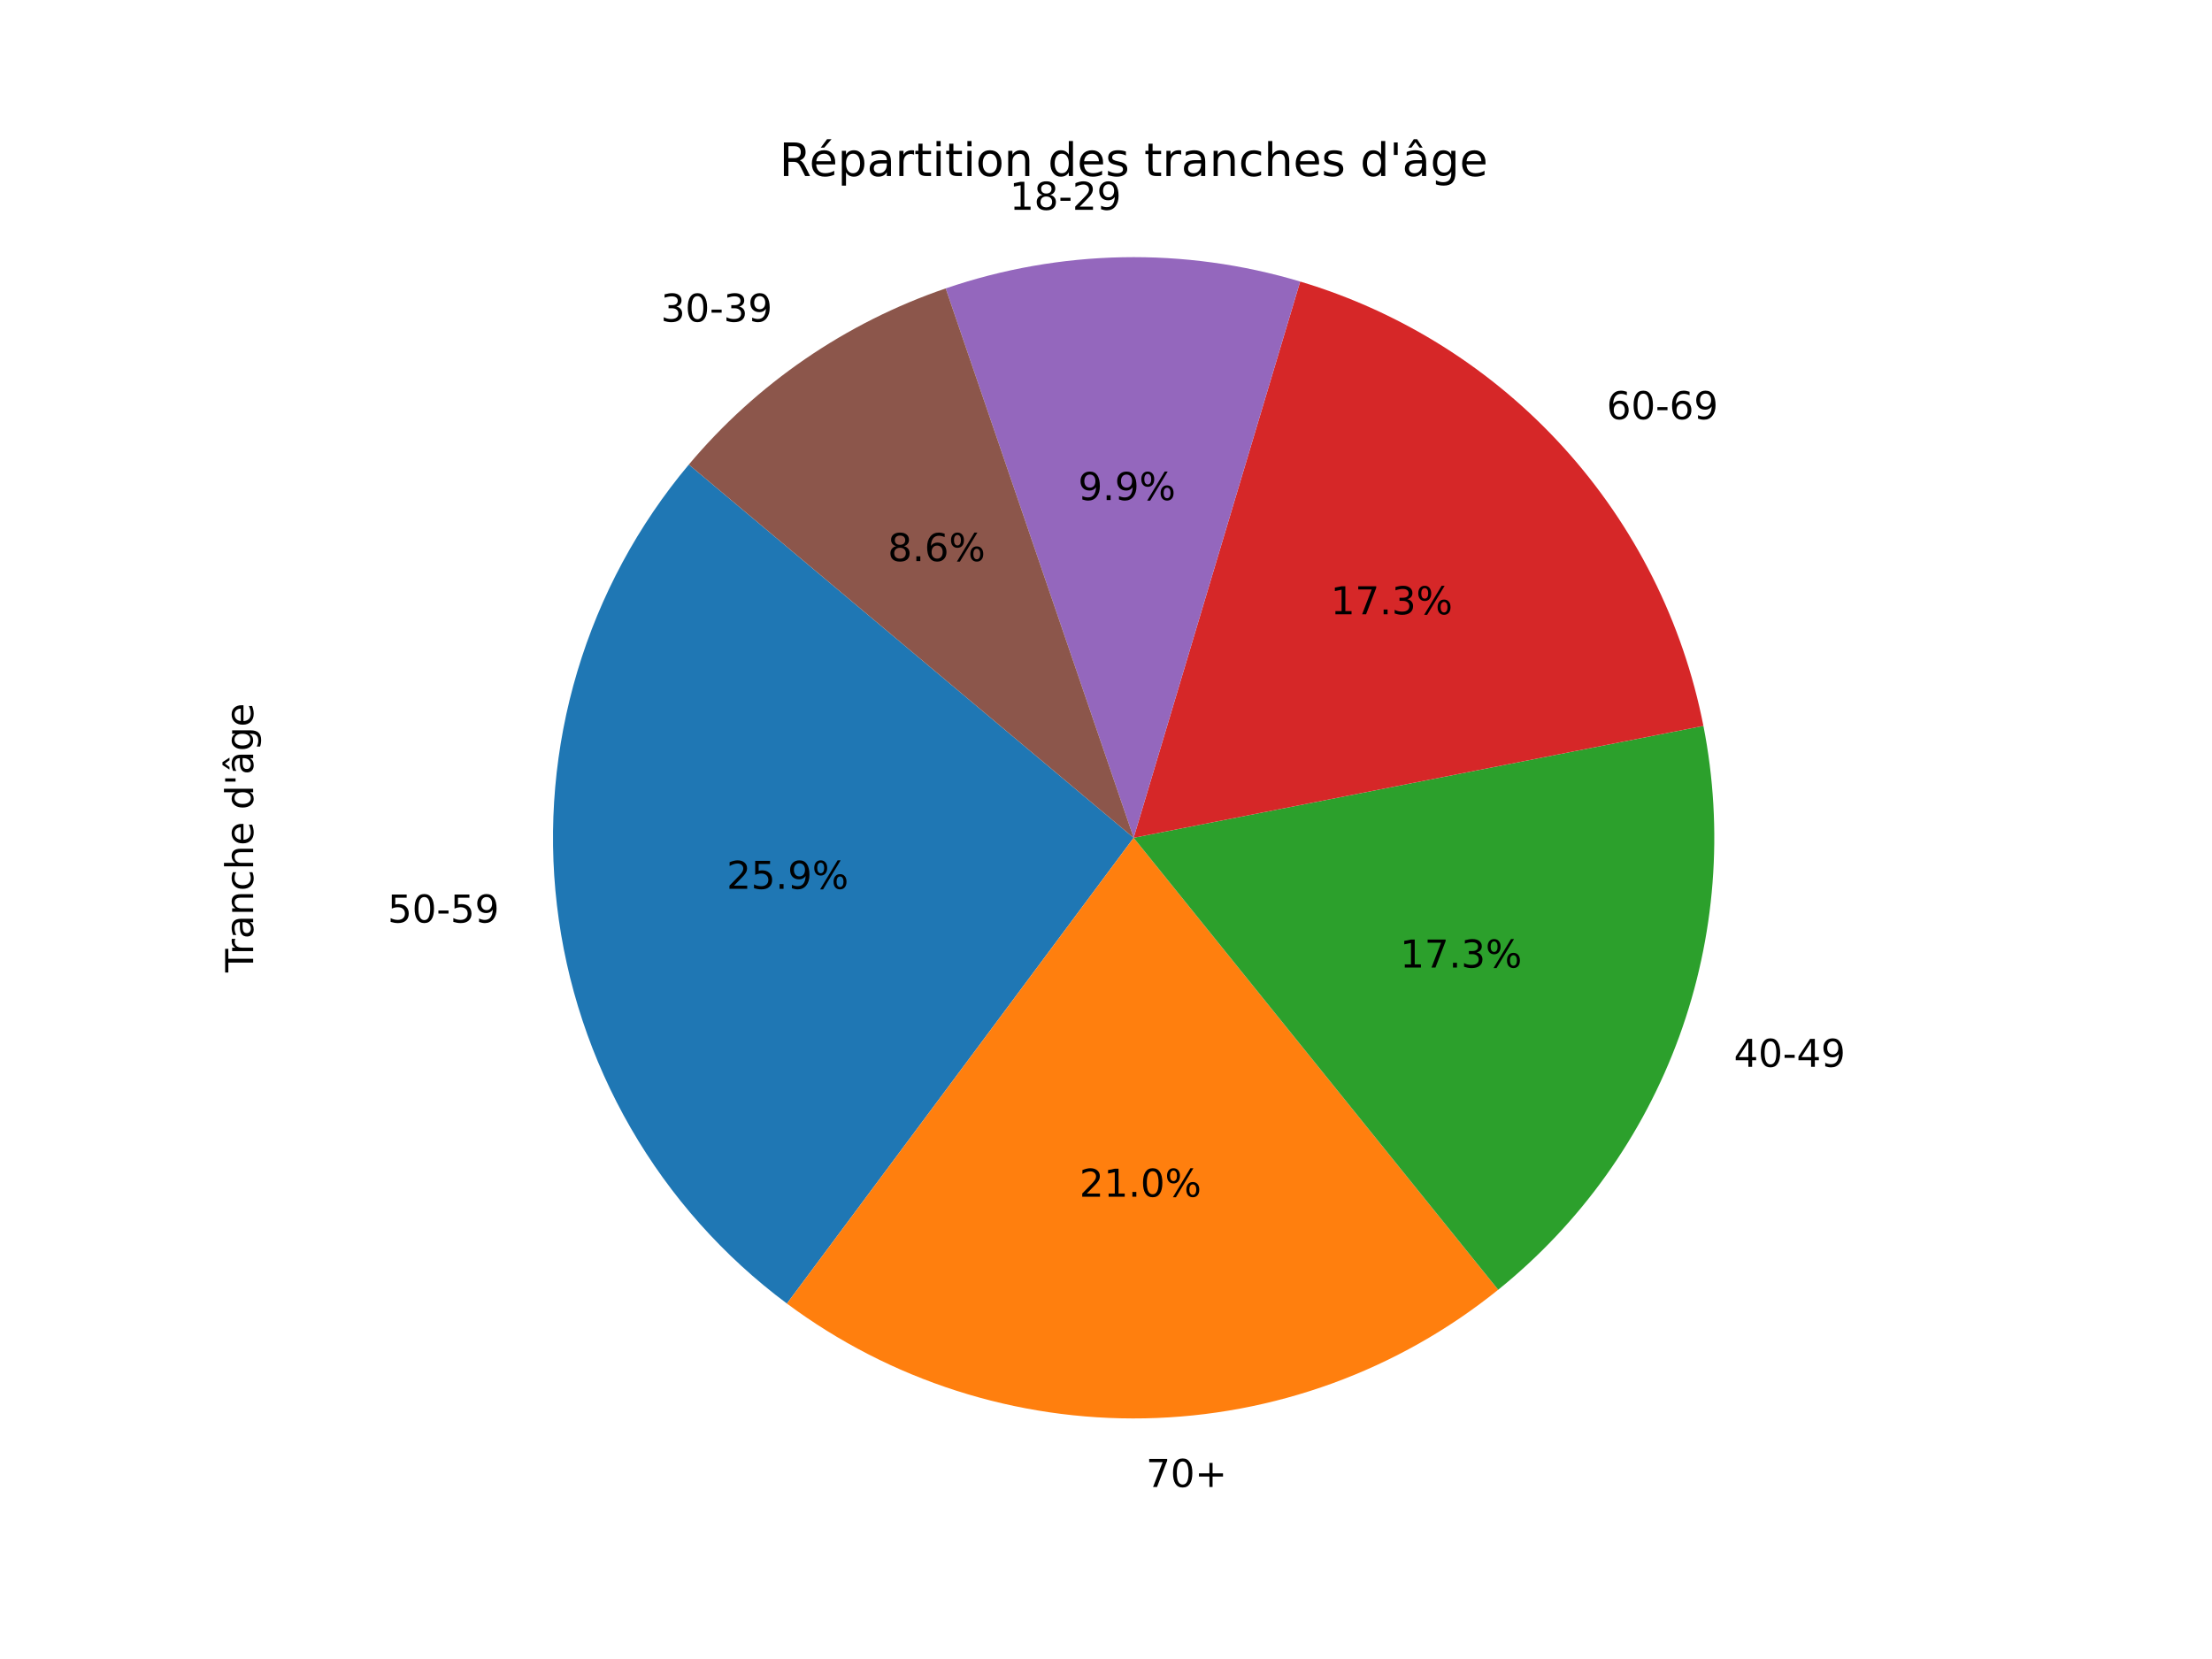
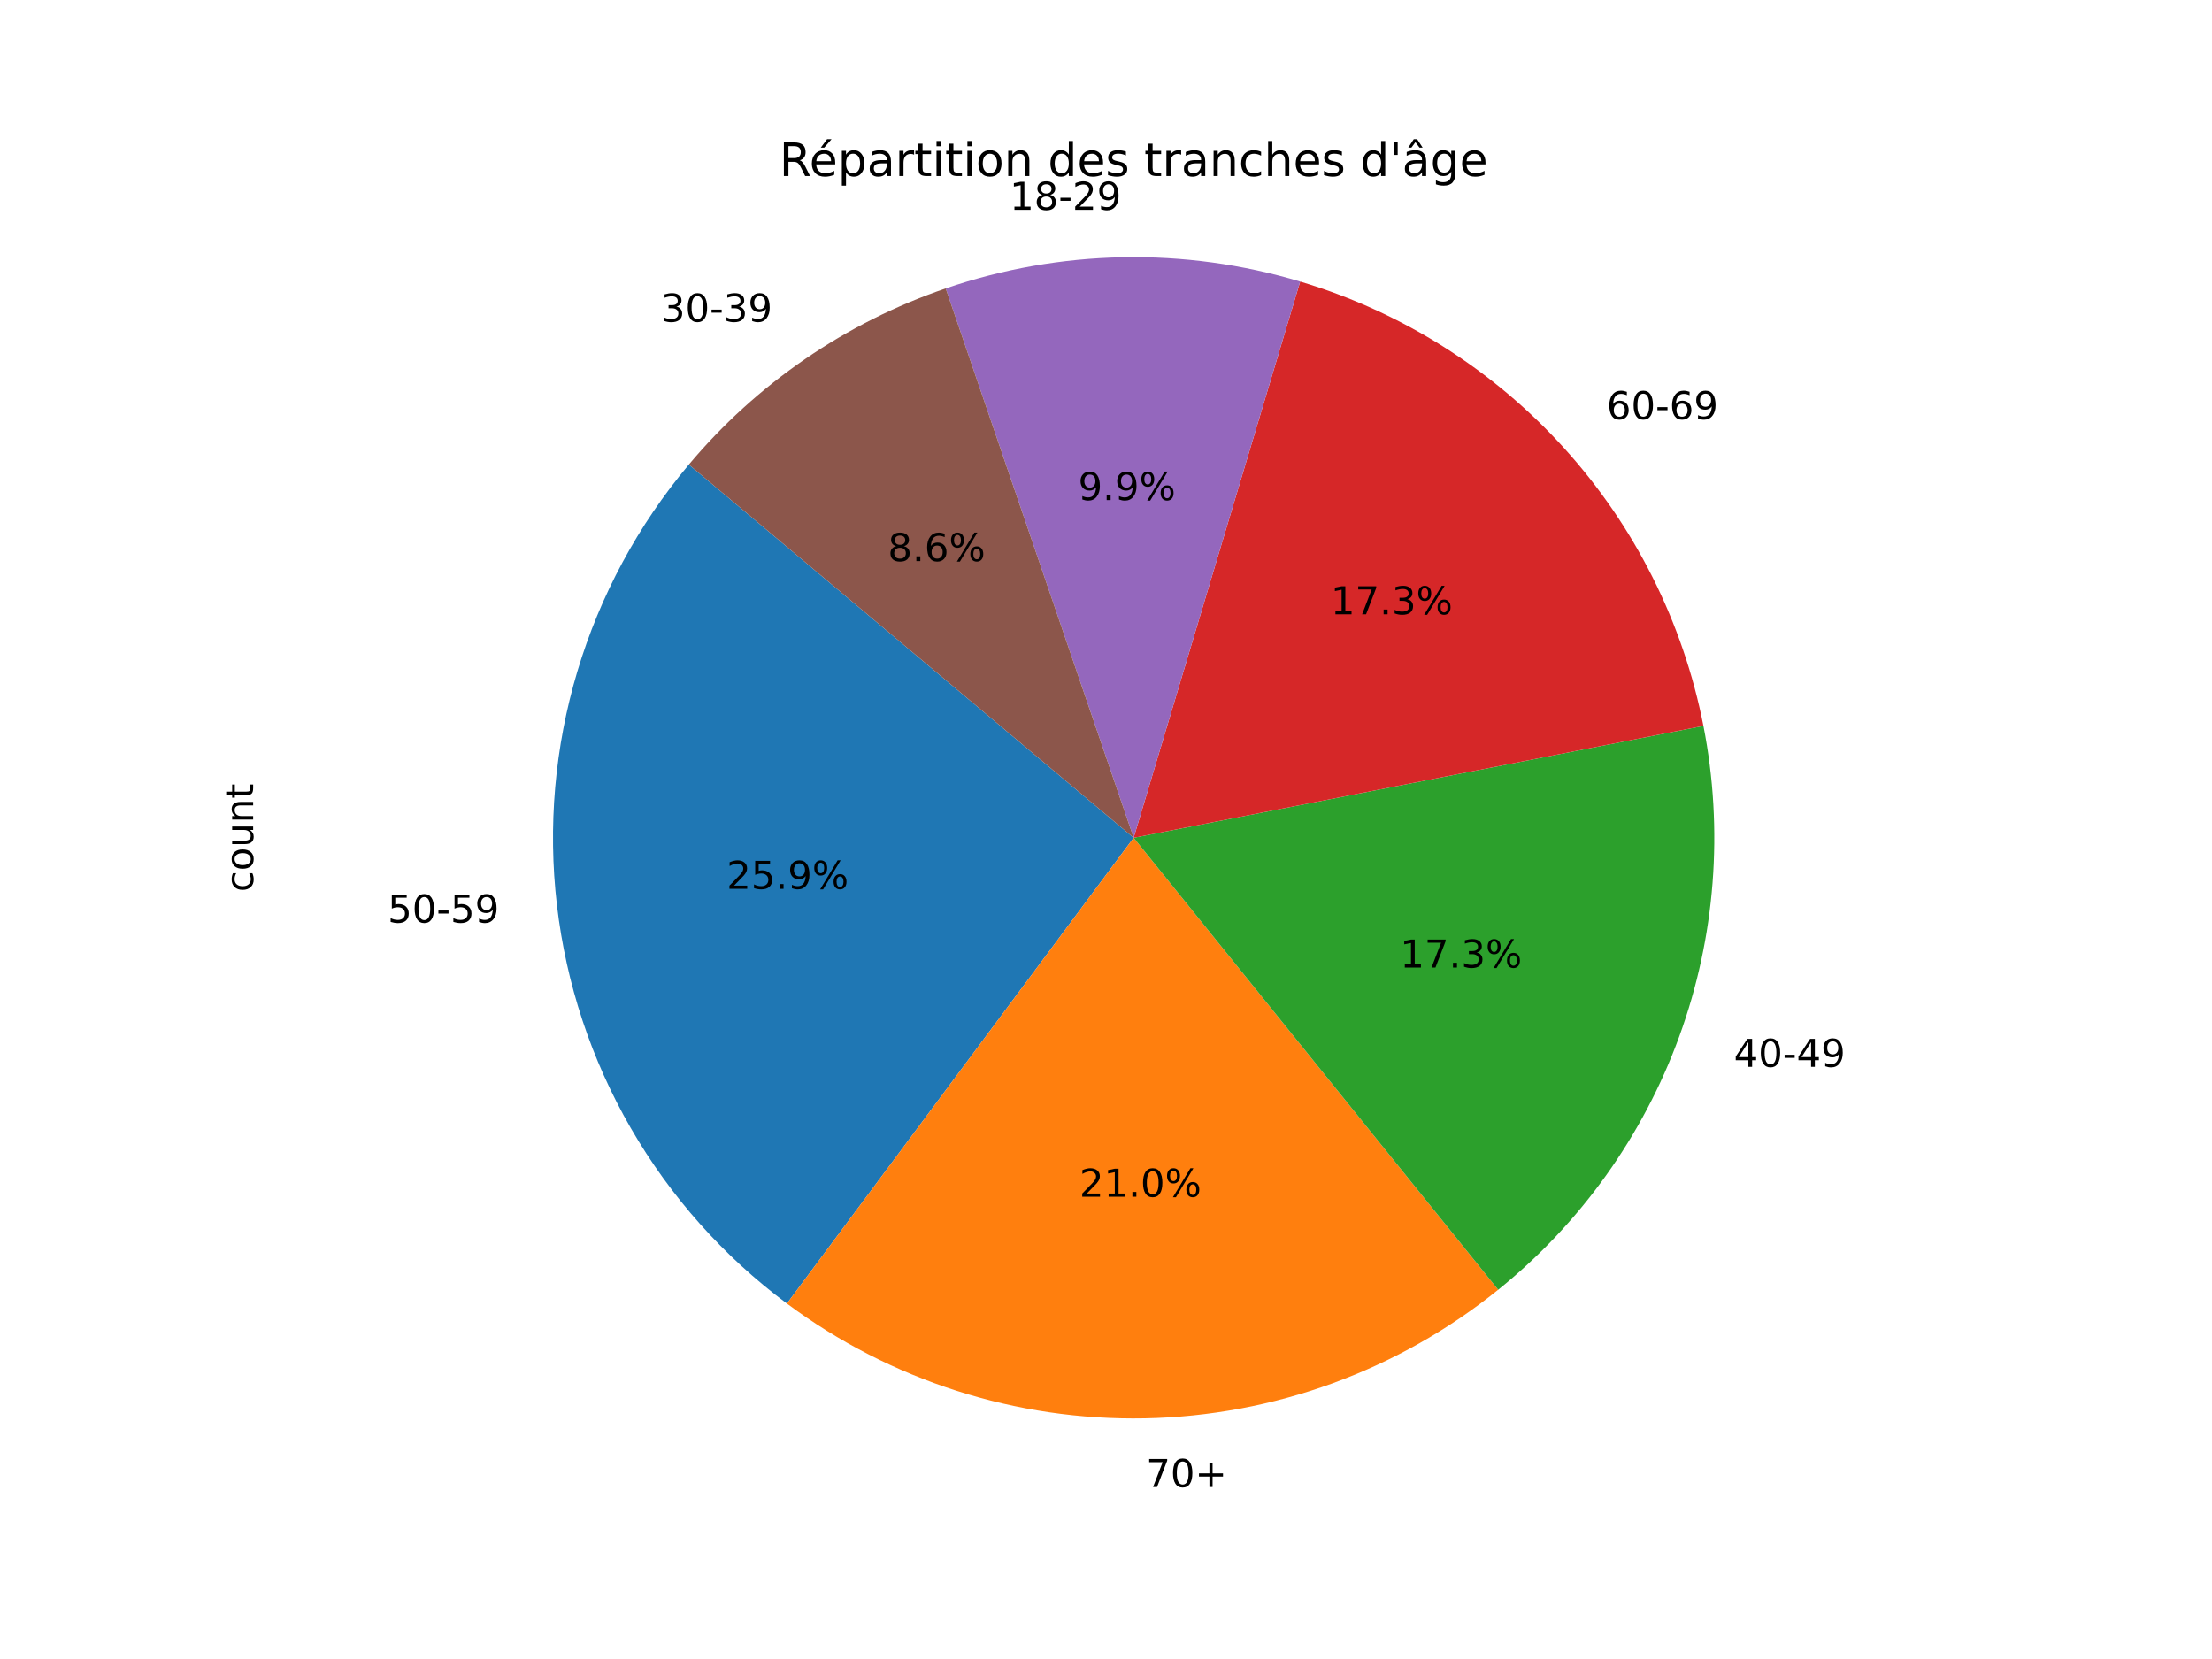
<svg xmlns="http://www.w3.org/2000/svg" xmlns:xlink="http://www.w3.org/1999/xlink" width="576pt" height="432pt" viewBox="0 0 576 432" version="1.1">
  <defs>
    <style type="text/css">*{stroke-linejoin: round; stroke-linecap: butt}</style>
  </defs>
  <g id="figure_1">
    <g id="patch_1">
      <path d="M 0 432  L 576 432  L 576 0  L 0 0  z " style="fill: #ffffff" />
    </g>
    <g id="axes_1">
      <g id="patch_2">
        <path d="M 179.374 120.971  C 166.136 136.748 156.259 155.065 150.352 174.795  C 144.445 194.526 142.632 215.257 145.023 235.713  C 147.414 256.17 153.959 275.924 164.257 293.76  C 174.555 311.596 188.389 327.142 204.91 339.441  L 295.2 218.16  z " style="fill: #1f77b4" />
      </g>
      <g id="patch_3">
        <path d="M 204.91 339.441  C 231.804 359.463 264.609 369.982 298.132 369.332  C 331.655 368.681 364.028 356.899 390.125 335.849  L 295.2 218.16  z " style="fill: #ff7f0e" />
      </g>
      <g id="patch_4">
        <path d="M 390.125 335.849  C 411.557 318.563 427.865 295.747 437.282 269.873  C 446.699 244 448.872 216.04 443.566 189.022  L 295.2 218.16  z " style="fill: #2ca02c" />
      </g>
      <g id="patch_5">
        <path d="M 443.566 189.022  C 438.26 162.004 425.673 136.942 407.17 116.552  C 388.668 96.162 364.942 81.209 338.565 73.312  L 295.2 218.16  z " style="fill: #d62728" />
      </g>
      <g id="patch_6">
        <path d="M 338.565 73.312  C 323.554 68.818 307.935 66.685 292.268 66.988  C 276.602 67.292 261.077 70.03 246.252 75.102  L 295.2 218.16  z " style="fill: #9467bd" />
      </g>
      <g id="patch_7">
        <path d="M 246.252 75.102  C 233.285 79.539 220.982 85.718 209.68 93.469  C 198.379 101.22 188.183 110.472 179.374 120.971  L 295.2 218.16  z " style="fill: #8c564b" />
      </g>
      <g id="matplotlib.axis_1" />
      <g id="matplotlib.axis_2">
        <g id="text_1">
-           <g transform="translate(65.92031 253.2116) rotate(-90) scale(0.1 -0.1)">
+           <g transform="translate(65.92031 232.2663) rotate(-90) scale(0.1 -0.1)">
            <defs>
-               <path id="DejaVuSans-54" d="M -19 4666  L 3928 4666  L 3928 4134  L 2272 4134  L 2272 0  L 1638 0  L 1638 4134  L -19 4134  L -19 4666  z " transform="scale(0.015625)" />
-               <path id="DejaVuSans-72" d="M 2631 2963  Q 2534 3019 2420 3045  Q 2306 3072 2169 3072  Q 1681 3072 1420 2755  Q 1159 2438 1159 1844  L 1159 0  L 581 0  L 581 3500  L 1159 3500  L 1159 2956  Q 1341 3275 1631 3429  Q 1922 3584 2338 3584  Q 2397 3584 2469 3576  Q 2541 3569 2628 3553  L 2631 2963  z " transform="scale(0.015625)" />
-               <path id="DejaVuSans-61" d="M 2194 1759  Q 1497 1759 1228 1600  Q 959 1441 959 1056  Q 959 750 1161 570  Q 1363 391 1709 391  Q 2188 391 2477 730  Q 2766 1069 2766 1631  L 2766 1759  L 2194 1759  z M 3341 1997  L 3341 0  L 2766 0  L 2766 531  Q 2569 213 2275 61  Q 1981 -91 1556 -91  Q 1019 -91 701 211  Q 384 513 384 1019  Q 384 1609 779 1909  Q 1175 2209 1959 2209  L 2766 2209  L 2766 2266  Q 2766 2663 2505 2880  Q 2244 3097 1772 3097  Q 1472 3097 1187 3025  Q 903 2953 641 2809  L 641 3341  Q 956 3463 1253 3523  Q 1550 3584 1831 3584  Q 2591 3584 2966 3190  Q 3341 2797 3341 1997  z " transform="scale(0.015625)" />
+               <path id="DejaVuSans-63" d="M 3122 3366  L 3122 2828  Q 2878 2963 2633 3030  Q 2388 3097 2138 3097  Q 1578 3097 1268 2742  Q 959 2388 959 1747  Q 959 1106 1268 751  Q 1578 397 2138 397  Q 2388 397 2633 464  Q 2878 531 3122 666  L 3122 134  Q 2881 22 2623 -34  Q 2366 -91 2075 -91  Q 1284 -91 818 406  Q 353 903 353 1747  Q 353 2603 823 3093  Q 1294 3584 2113 3584  Q 2378 3584 2631 3529  Q 2884 3475 3122 3366  z " transform="scale(0.015625)" />
+               <path id="DejaVuSans-6f" d="M 1959 3097  Q 1497 3097 1228 2736  Q 959 2375 959 1747  Q 959 1119 1226 758  Q 1494 397 1959 397  Q 2419 397 2687 759  Q 2956 1122 2956 1747  Q 2956 2369 2687 2733  Q 2419 3097 1959 3097  z M 1959 3584  Q 2709 3584 3137 3096  Q 3566 2609 3566 1747  Q 3566 888 3137 398  Q 2709 -91 1959 -91  Q 1206 -91 779 398  Q 353 888 353 1747  Q 353 2609 779 3096  Q 1206 3584 1959 3584  z " transform="scale(0.015625)" />
+               <path id="DejaVuSans-75" d="M 544 1381  L 544 3500  L 1119 3500  L 1119 1403  Q 1119 906 1312 657  Q 1506 409 1894 409  Q 2359 409 2629 706  Q 2900 1003 2900 1516  L 2900 3500  L 3475 3500  L 3475 0  L 2900 0  L 2900 538  Q 2691 219 2414 64  Q 2138 -91 1772 -91  Q 1169 -91 856 284  Q 544 659 544 1381  z M 1991 3584  L 1991 3584  z " transform="scale(0.015625)" />
              <path id="DejaVuSans-6e" d="M 3513 2113  L 3513 0  L 2938 0  L 2938 2094  Q 2938 2591 2744 2837  Q 2550 3084 2163 3084  Q 1697 3084 1428 2787  Q 1159 2491 1159 1978  L 1159 0  L 581 0  L 581 3500  L 1159 3500  L 1159 2956  Q 1366 3272 1645 3428  Q 1925 3584 2291 3584  Q 2894 3584 3203 3211  Q 3513 2838 3513 2113  z " transform="scale(0.015625)" />
-               <path id="DejaVuSans-63" d="M 3122 3366  L 3122 2828  Q 2878 2963 2633 3030  Q 2388 3097 2138 3097  Q 1578 3097 1268 2742  Q 959 2388 959 1747  Q 959 1106 1268 751  Q 1578 397 2138 397  Q 2388 397 2633 464  Q 2878 531 3122 666  L 3122 134  Q 2881 22 2623 -34  Q 2366 -91 2075 -91  Q 1284 -91 818 406  Q 353 903 353 1747  Q 353 2603 823 3093  Q 1294 3584 2113 3584  Q 2378 3584 2631 3529  Q 2884 3475 3122 3366  z " transform="scale(0.015625)" />
-               <path id="DejaVuSans-68" d="M 3513 2113  L 3513 0  L 2938 0  L 2938 2094  Q 2938 2591 2744 2837  Q 2550 3084 2163 3084  Q 1697 3084 1428 2787  Q 1159 2491 1159 1978  L 1159 0  L 581 0  L 581 4863  L 1159 4863  L 1159 2956  Q 1366 3272 1645 3428  Q 1925 3584 2291 3584  Q 2894 3584 3203 3211  Q 3513 2838 3513 2113  z " transform="scale(0.015625)" />
-               <path id="DejaVuSans-65" d="M 3597 1894  L 3597 1613  L 953 1613  Q 991 1019 1311 708  Q 1631 397 2203 397  Q 2534 397 2845 478  Q 3156 559 3463 722  L 3463 178  Q 3153 47 2828 -22  Q 2503 -91 2169 -91  Q 1331 -91 842 396  Q 353 884 353 1716  Q 353 2575 817 3079  Q 1281 3584 2069 3584  Q 2775 3584 3186 3129  Q 3597 2675 3597 1894  z M 3022 2063  Q 3016 2534 2758 2815  Q 2500 3097 2075 3097  Q 1594 3097 1305 2825  Q 1016 2553 972 2059  L 3022 2063  z " transform="scale(0.015625)" />
-               <path id="DejaVuSans-20" transform="scale(0.015625)" />
-               <path id="DejaVuSans-64" d="M 2906 2969  L 2906 4863  L 3481 4863  L 3481 0  L 2906 0  L 2906 525  Q 2725 213 2448 61  Q 2172 -91 1784 -91  Q 1150 -91 751 415  Q 353 922 353 1747  Q 353 2572 751 3078  Q 1150 3584 1784 3584  Q 2172 3584 2448 3432  Q 2725 3281 2906 2969  z M 947 1747  Q 947 1113 1208 752  Q 1469 391 1925 391  Q 2381 391 2643 752  Q 2906 1113 2906 1747  Q 2906 2381 2643 2742  Q 2381 3103 1925 3103  Q 1469 3103 1208 2742  Q 947 2381 947 1747  z " transform="scale(0.015625)" />
-               <path id="DejaVuSans-27" d="M 1147 4666  L 1147 2931  L 616 2931  L 616 4666  L 1147 4666  z " transform="scale(0.015625)" />
-               <path id="DejaVuSans-e2" d="M 2194 1759  Q 1497 1759 1228 1600  Q 959 1441 959 1056  Q 959 750 1161 570  Q 1363 391 1709 391  Q 2188 391 2477 730  Q 2766 1069 2766 1631  L 2766 1759  L 2194 1759  z M 3341 1997  L 3341 0  L 2766 0  L 2766 531  Q 2569 213 2275 61  Q 1981 -91 1556 -91  Q 1019 -91 701 211  Q 384 513 384 1019  Q 384 1609 779 1909  Q 1175 2209 1959 2209  L 2766 2209  L 2766 2266  Q 2766 2663 2505 2880  Q 2244 3097 1772 3097  Q 1472 3097 1187 3025  Q 903 2953 641 2809  L 641 3341  Q 956 3463 1253 3523  Q 1550 3584 1831 3584  Q 2591 3584 2966 3190  Q 3341 2797 3341 1997  z M 1625 5119  L 2087 5119  L 2853 3944  L 2419 3944  L 1856 4709  L 1294 3944  L 859 3944  L 1625 5119  z " transform="scale(0.015625)" />
-               <path id="DejaVuSans-67" d="M 2906 1791  Q 2906 2416 2648 2759  Q 2391 3103 1925 3103  Q 1463 3103 1205 2759  Q 947 2416 947 1791  Q 947 1169 1205 825  Q 1463 481 1925 481  Q 2391 481 2648 825  Q 2906 1169 2906 1791  z M 3481 434  Q 3481 -459 3084 -895  Q 2688 -1331 1869 -1331  Q 1566 -1331 1297 -1286  Q 1028 -1241 775 -1147  L 775 -588  Q 1028 -725 1275 -790  Q 1522 -856 1778 -856  Q 2344 -856 2625 -561  Q 2906 -266 2906 331  L 2906 616  Q 2728 306 2450 153  Q 2172 0 1784 0  Q 1141 0 747 490  Q 353 981 353 1791  Q 353 2603 747 3093  Q 1141 3584 1784 3584  Q 2172 3584 2450 3431  Q 2728 3278 2906 2969  L 2906 3500  L 3481 3500  L 3481 434  z " transform="scale(0.015625)" />
+               <path id="DejaVuSans-74" d="M 1172 4494  L 1172 3500  L 2356 3500  L 2356 3053  L 1172 3053  L 1172 1153  Q 1172 725 1289 603  Q 1406 481 1766 481  L 2356 481  L 2356 0  L 1766 0  Q 1100 0 847 248  Q 594 497 594 1153  L 594 3053  L 172 3053  L 172 3500  L 594 3500  L 594 4494  L 1172 4494  z " transform="scale(0.015625)" />
            </defs>
-             <use xlink:href="#DejaVuSans-54" />
-             <use xlink:href="#DejaVuSans-72" x="46.334" />
-             <use xlink:href="#DejaVuSans-61" x="87.447" />
-             <use xlink:href="#DejaVuSans-6e" x="148.727" />
-             <use xlink:href="#DejaVuSans-63" x="212.105" />
-             <use xlink:href="#DejaVuSans-68" x="267.086" />
-             <use xlink:href="#DejaVuSans-65" x="330.465" />
-             <use xlink:href="#DejaVuSans-20" x="391.988" />
-             <use xlink:href="#DejaVuSans-64" x="423.775" />
-             <use xlink:href="#DejaVuSans-27" x="487.252" />
-             <use xlink:href="#DejaVuSans-e2" x="514.742" />
-             <use xlink:href="#DejaVuSans-67" x="576.021" />
-             <use xlink:href="#DejaVuSans-65" x="639.498" />
+             <use xlink:href="#DejaVuSans-63" />
+             <use xlink:href="#DejaVuSans-6f" x="54.98" />
+             <use xlink:href="#DejaVuSans-75" x="116.162" />
+             <use xlink:href="#DejaVuSans-6e" x="179.541" />
+             <use xlink:href="#DejaVuSans-74" x="242.92" />
          </g>
        </g>
      </g>
      <g id="text_2">
        <g transform="translate(100.9469 240.2279) scale(0.1 -0.1)">
          <defs>
            <path id="DejaVuSans-35" d="M 691 4666  L 3169 4666  L 3169 4134  L 1269 4134  L 1269 2991  Q 1406 3038 1543 3061  Q 1681 3084 1819 3084  Q 2600 3084 3056 2656  Q 3513 2228 3513 1497  Q 3513 744 3044 326  Q 2575 -91 1722 -91  Q 1428 -91 1123 -41  Q 819 9 494 109  L 494 744  Q 775 591 1075 516  Q 1375 441 1709 441  Q 2250 441 2565 725  Q 2881 1009 2881 1497  Q 2881 1984 2565 2268  Q 2250 2553 1709 2553  Q 1456 2553 1204 2497  Q 953 2441 691 2322  L 691 4666  z " transform="scale(0.015625)" />
            <path id="DejaVuSans-30" d="M 2034 4250  Q 1547 4250 1301 3770  Q 1056 3291 1056 2328  Q 1056 1369 1301 889  Q 1547 409 2034 409  Q 2525 409 2770 889  Q 3016 1369 3016 2328  Q 3016 3291 2770 3770  Q 2525 4250 2034 4250  z M 2034 4750  Q 2819 4750 3233 4129  Q 3647 3509 3647 2328  Q 3647 1150 3233 529  Q 2819 -91 2034 -91  Q 1250 -91 836 529  Q 422 1150 422 2328  Q 422 3509 836 4129  Q 1250 4750 2034 4750  z " transform="scale(0.015625)" />
            <path id="DejaVuSans-2d" d="M 313 2009  L 1997 2009  L 1997 1497  L 313 1497  L 313 2009  z " transform="scale(0.015625)" />
            <path id="DejaVuSans-39" d="M 703 97  L 703 672  Q 941 559 1184 500  Q 1428 441 1663 441  Q 2288 441 2617 861  Q 2947 1281 2994 2138  Q 2813 1869 2534 1725  Q 2256 1581 1919 1581  Q 1219 1581 811 2004  Q 403 2428 403 3163  Q 403 3881 828 4315  Q 1253 4750 1959 4750  Q 2769 4750 3195 4129  Q 3622 3509 3622 2328  Q 3622 1225 3098 567  Q 2575 -91 1691 -91  Q 1453 -91 1209 -44  Q 966 3 703 97  z M 1959 2075  Q 2384 2075 2632 2365  Q 2881 2656 2881 3163  Q 2881 3666 2632 3958  Q 2384 4250 1959 4250  Q 1534 4250 1286 3958  Q 1038 3666 1038 3163  Q 1038 2656 1286 2365  Q 1534 2075 1959 2075  z " transform="scale(0.015625)" />
          </defs>
          <use xlink:href="#DejaVuSans-35" />
          <use xlink:href="#DejaVuSans-30" x="63.623" />
          <use xlink:href="#DejaVuSans-2d" x="127.246" />
          <use xlink:href="#DejaVuSans-35" x="163.33" />
          <use xlink:href="#DejaVuSans-39" x="226.953" />
        </g>
      </g>
      <g id="text_3">
        <g transform="translate(189.21 231.4513) scale(0.1 -0.1)">
          <defs>
            <path id="DejaVuSans-32" d="M 1228 531  L 3431 531  L 3431 0  L 469 0  L 469 531  Q 828 903 1448 1529  Q 2069 2156 2228 2338  Q 2531 2678 2651 2914  Q 2772 3150 2772 3378  Q 2772 3750 2511 3984  Q 2250 4219 1831 4219  Q 1534 4219 1204 4116  Q 875 4013 500 3803  L 500 4441  Q 881 4594 1212 4672  Q 1544 4750 1819 4750  Q 2544 4750 2975 4387  Q 3406 4025 3406 3419  Q 3406 3131 3298 2873  Q 3191 2616 2906 2266  Q 2828 2175 2409 1742  Q 1991 1309 1228 531  z " transform="scale(0.015625)" />
            <path id="DejaVuSans-2e" d="M 684 794  L 1344 794  L 1344 0  L 684 0  L 684 794  z " transform="scale(0.015625)" />
            <path id="DejaVuSans-25" d="M 4653 2053  Q 4381 2053 4226 1822  Q 4072 1591 4072 1178  Q 4072 772 4226 539  Q 4381 306 4653 306  Q 4919 306 5073 539  Q 5228 772 5228 1178  Q 5228 1588 5073 1820  Q 4919 2053 4653 2053  z M 4653 2450  Q 5147 2450 5437 2106  Q 5728 1763 5728 1178  Q 5728 594 5436 251  Q 5144 -91 4653 -91  Q 4153 -91 3862 251  Q 3572 594 3572 1178  Q 3572 1766 3864 2108  Q 4156 2450 4653 2450  z M 1428 4353  Q 1159 4353 1004 4120  Q 850 3888 850 3481  Q 850 3069 1003 2837  Q 1156 2606 1428 2606  Q 1700 2606 1854 2837  Q 2009 3069 2009 3481  Q 2009 3884 1853 4118  Q 1697 4353 1428 4353  z M 4250 4750  L 4750 4750  L 1831 -91  L 1331 -91  L 4250 4750  z M 1428 4750  Q 1922 4750 2215 4408  Q 2509 4066 2509 3481  Q 2509 2891 2217 2550  Q 1925 2209 1428 2209  Q 931 2209 642 2551  Q 353 2894 353 3481  Q 353 4063 643 4406  Q 934 4750 1428 4750  z " transform="scale(0.015625)" />
          </defs>
          <use xlink:href="#DejaVuSans-32" />
          <use xlink:href="#DejaVuSans-35" x="63.623" />
          <use xlink:href="#DejaVuSans-2e" x="127.246" />
          <use xlink:href="#DejaVuSans-39" x="159.033" />
          <use xlink:href="#DejaVuSans-25" x="222.656" />
        </g>
      </g>
      <g id="text_4">
        <g transform="translate(298.4253 387.2081) scale(0.1 -0.1)">
          <defs>
            <path id="DejaVuSans-37" d="M 525 4666  L 3525 4666  L 3525 4397  L 1831 0  L 1172 0  L 2766 4134  L 525 4134  L 525 4666  z " transform="scale(0.015625)" />
            <path id="DejaVuSans-2b" d="M 2944 4013  L 2944 2272  L 4684 2272  L 4684 1741  L 2944 1741  L 2944 0  L 2419 0  L 2419 1741  L 678 1741  L 678 2272  L 2419 2272  L 2419 4013  L 2944 4013  z " transform="scale(0.015625)" />
          </defs>
          <use xlink:href="#DejaVuSans-37" />
          <use xlink:href="#DejaVuSans-30" x="63.623" />
          <use xlink:href="#DejaVuSans-2b" x="127.246" />
        </g>
      </g>
      <g id="text_5">
        <g transform="translate(281.0757 311.6223) scale(0.1 -0.1)">
          <defs>
            <path id="DejaVuSans-31" d="M 794 531  L 1825 531  L 1825 4091  L 703 3866  L 703 4441  L 1819 4666  L 2450 4666  L 2450 531  L 3481 531  L 3481 0  L 794 0  L 794 531  z " transform="scale(0.015625)" />
          </defs>
          <use xlink:href="#DejaVuSans-32" />
          <use xlink:href="#DejaVuSans-31" x="63.623" />
          <use xlink:href="#DejaVuSans-2e" x="127.246" />
          <use xlink:href="#DejaVuSans-30" x="159.033" />
          <use xlink:href="#DejaVuSans-25" x="222.656" />
        </g>
      </g>
      <g id="text_6">
        <g transform="translate(451.4898 277.8042) scale(0.1 -0.1)">
          <defs>
            <path id="DejaVuSans-34" d="M 2419 4116  L 825 1625  L 2419 1625  L 2419 4116  z M 2253 4666  L 3047 4666  L 3047 1625  L 3713 1625  L 3713 1100  L 3047 1100  L 3047 0  L 2419 0  L 2419 1100  L 313 1100  L 313 1709  L 2253 4666  z " transform="scale(0.015625)" />
          </defs>
          <use xlink:href="#DejaVuSans-34" />
          <use xlink:href="#DejaVuSans-30" x="63.623" />
          <use xlink:href="#DejaVuSans-2d" x="127.246" />
          <use xlink:href="#DejaVuSans-34" x="163.33" />
          <use xlink:href="#DejaVuSans-39" x="226.953" />
        </g>
      </g>
      <g id="text_7">
        <g transform="translate(364.5655 251.9474) scale(0.1 -0.1)">
          <defs>
            <path id="DejaVuSans-33" d="M 2597 2516  Q 3050 2419 3304 2112  Q 3559 1806 3559 1356  Q 3559 666 3084 287  Q 2609 -91 1734 -91  Q 1441 -91 1130 -33  Q 819 25 488 141  L 488 750  Q 750 597 1062 519  Q 1375 441 1716 441  Q 2309 441 2620 675  Q 2931 909 2931 1356  Q 2931 1769 2642 2001  Q 2353 2234 1838 2234  L 1294 2234  L 1294 2753  L 1863 2753  Q 2328 2753 2575 2939  Q 2822 3125 2822 3475  Q 2822 3834 2567 4026  Q 2313 4219 1838 4219  Q 1578 4219 1281 4162  Q 984 4106 628 3988  L 628 4550  Q 988 4650 1302 4700  Q 1616 4750 1894 4750  Q 2613 4750 3031 4423  Q 3450 4097 3450 3541  Q 3450 3153 3228 2886  Q 3006 2619 2597 2516  z " transform="scale(0.015625)" />
          </defs>
          <use xlink:href="#DejaVuSans-31" />
          <use xlink:href="#DejaVuSans-37" x="63.623" />
          <use xlink:href="#DejaVuSans-2e" x="127.246" />
          <use xlink:href="#DejaVuSans-33" x="159.033" />
          <use xlink:href="#DejaVuSans-25" x="222.656" />
        </g>
      </g>
      <g id="text_8">
        <g transform="translate(418.3675 109.151) scale(0.1 -0.1)">
          <defs>
            <path id="DejaVuSans-36" d="M 2113 2584  Q 1688 2584 1439 2293  Q 1191 2003 1191 1497  Q 1191 994 1439 701  Q 1688 409 2113 409  Q 2538 409 2786 701  Q 3034 994 3034 1497  Q 3034 2003 2786 2293  Q 2538 2584 2113 2584  z M 3366 4563  L 3366 3988  Q 3128 4100 2886 4159  Q 2644 4219 2406 4219  Q 1781 4219 1451 3797  Q 1122 3375 1075 2522  Q 1259 2794 1537 2939  Q 1816 3084 2150 3084  Q 2853 3084 3261 2657  Q 3669 2231 3669 1497  Q 3669 778 3244 343  Q 2819 -91 2113 -91  Q 1303 -91 875 529  Q 447 1150 447 2328  Q 447 3434 972 4092  Q 1497 4750 2381 4750  Q 2619 4750 2861 4703  Q 3103 4656 3366 4563  z " transform="scale(0.015625)" />
          </defs>
          <use xlink:href="#DejaVuSans-36" />
          <use xlink:href="#DejaVuSans-30" x="63.623" />
          <use xlink:href="#DejaVuSans-2d" x="127.246" />
          <use xlink:href="#DejaVuSans-36" x="163.33" />
          <use xlink:href="#DejaVuSans-39" x="226.953" />
        </g>
      </g>
      <g id="text_9">
        <g transform="translate(346.4987 159.9548) scale(0.1 -0.1)">
          <use xlink:href="#DejaVuSans-31" />
          <use xlink:href="#DejaVuSans-37" x="63.623" />
          <use xlink:href="#DejaVuSans-2e" x="127.246" />
          <use xlink:href="#DejaVuSans-33" x="159.033" />
          <use xlink:href="#DejaVuSans-25" x="222.656" />
        </g>
      </g>
      <g id="text_10">
        <g transform="translate(262.9172 54.63065) scale(0.1 -0.1)">
          <defs>
            <path id="DejaVuSans-38" d="M 2034 2216  Q 1584 2216 1326 1975  Q 1069 1734 1069 1313  Q 1069 891 1326 650  Q 1584 409 2034 409  Q 2484 409 2743 651  Q 3003 894 3003 1313  Q 3003 1734 2745 1975  Q 2488 2216 2034 2216  z M 1403 2484  Q 997 2584 770 2862  Q 544 3141 544 3541  Q 544 4100 942 4425  Q 1341 4750 2034 4750  Q 2731 4750 3128 4425  Q 3525 4100 3525 3541  Q 3525 3141 3298 2862  Q 3072 2584 2669 2484  Q 3125 2378 3379 2068  Q 3634 1759 3634 1313  Q 3634 634 3220 271  Q 2806 -91 2034 -91  Q 1263 -91 848 271  Q 434 634 434 1313  Q 434 1759 690 2068  Q 947 2378 1403 2484  z M 1172 3481  Q 1172 3119 1398 2916  Q 1625 2713 2034 2713  Q 2441 2713 2670 2916  Q 2900 3119 2900 3481  Q 2900 3844 2670 4047  Q 2441 4250 2034 4250  Q 1625 4250 1398 4047  Q 1172 3844 1172 3481  z " transform="scale(0.015625)" />
          </defs>
          <use xlink:href="#DejaVuSans-31" />
          <use xlink:href="#DejaVuSans-38" x="63.623" />
          <use xlink:href="#DejaVuSans-2d" x="127.246" />
          <use xlink:href="#DejaVuSans-32" x="163.33" />
          <use xlink:href="#DejaVuSans-39" x="226.953" />
        </g>
      </g>
      <g id="text_11">
        <g transform="translate(280.7386 130.2164) scale(0.1 -0.1)">
          <use xlink:href="#DejaVuSans-39" />
          <use xlink:href="#DejaVuSans-2e" x="63.623" />
          <use xlink:href="#DejaVuSans-39" x="95.41" />
          <use xlink:href="#DejaVuSans-25" x="159.033" />
        </g>
      </g>
      <g id="text_12">
        <g transform="translate(172.0706 83.75942) scale(0.1 -0.1)">
          <use xlink:href="#DejaVuSans-33" />
          <use xlink:href="#DejaVuSans-30" x="63.623" />
          <use xlink:href="#DejaVuSans-2d" x="127.246" />
          <use xlink:href="#DejaVuSans-33" x="163.33" />
          <use xlink:href="#DejaVuSans-39" x="226.953" />
        </g>
      </g>
      <g id="text_13">
        <g transform="translate(231.186 146.1049) scale(0.1 -0.1)">
          <use xlink:href="#DejaVuSans-38" />
          <use xlink:href="#DejaVuSans-2e" x="63.623" />
          <use xlink:href="#DejaVuSans-36" x="95.41" />
          <use xlink:href="#DejaVuSans-25" x="159.033" />
        </g>
      </g>
      <g id="text_14">
        <g transform="translate(202.9444 45.84) scale(0.12 -0.12)">
          <defs>
            <path id="DejaVuSans-52" d="M 2841 2188  Q 3044 2119 3236 1894  Q 3428 1669 3622 1275  L 4263 0  L 3584 0  L 2988 1197  Q 2756 1666 2539 1819  Q 2322 1972 1947 1972  L 1259 1972  L 1259 0  L 628 0  L 628 4666  L 2053 4666  Q 2853 4666 3247 4331  Q 3641 3997 3641 3322  Q 3641 2881 3436 2590  Q 3231 2300 2841 2188  z M 1259 4147  L 1259 2491  L 2053 2491  Q 2509 2491 2742 2702  Q 2975 2913 2975 3322  Q 2975 3731 2742 3939  Q 2509 4147 2053 4147  L 1259 4147  z " transform="scale(0.015625)" />
-             <path id="DejaVuSans-e9" d="M 3597 1894  L 3597 1613  L 953 1613  Q 991 1019 1311 708  Q 1631 397 2203 397  Q 2534 397 2845 478  Q 3156 559 3463 722  L 3463 178  Q 3153 47 2828 -22  Q 2503 -91 2169 -91  Q 1331 -91 842 396  Q 353 884 353 1716  Q 353 2575 817 3079  Q 1281 3584 2069 3584  Q 2775 3584 3186 3129  Q 3597 2675 3597 1894  z M 3022 2063  Q 3016 2534 2758 2815  Q 2500 3097 2075 3097  Q 1594 3097 1305 2825  Q 1016 2553 972 2059  L 3022 2063  z M 2466 5119  L 3088 5119  L 2070 3944  L 1591 3944  L 2466 5119  z " transform="scale(0.015625)" />
+             <path id="DejaVuSans-e9" d="M 3597 1894  L 3597 1613  L 953 1613  Q 991 1019 1311 708  Q 1631 397 2203 397  Q 2534 397 2845 478  Q 3156 559 3463 722  L 3463 178  Q 3153 47 2828 -22  Q 2503 -91 2169 -91  Q 1331 -91 842 396  Q 353 884 353 1716  Q 353 2575 817 3079  Q 1281 3584 2069 3584  Q 2775 3584 3186 3129  Q 3597 2675 3597 1894  z M 3022 2063  Q 3016 2534 2758 2815  Q 2500 3097 2075 3097  Q 1594 3097 1305 2825  Q 1016 2553 972 2059  L 3022 2063  z M 2469 5119  L 3091 5119  L 2072 3944  L 1594 3944  L 2469 5119  z " transform="scale(0.015625)" />
            <path id="DejaVuSans-70" d="M 1159 525  L 1159 -1331  L 581 -1331  L 581 3500  L 1159 3500  L 1159 2969  Q 1341 3281 1617 3432  Q 1894 3584 2278 3584  Q 2916 3584 3314 3078  Q 3713 2572 3713 1747  Q 3713 922 3314 415  Q 2916 -91 2278 -91  Q 1894 -91 1617 61  Q 1341 213 1159 525  z M 3116 1747  Q 3116 2381 2855 2742  Q 2594 3103 2138 3103  Q 1681 3103 1420 2742  Q 1159 2381 1159 1747  Q 1159 1113 1420 752  Q 1681 391 2138 391  Q 2594 391 2855 752  Q 3116 1113 3116 1747  z " transform="scale(0.015625)" />
-             <path id="DejaVuSans-74" d="M 1172 4494  L 1172 3500  L 2356 3500  L 2356 3053  L 1172 3053  L 1172 1153  Q 1172 725 1289 603  Q 1406 481 1766 481  L 2356 481  L 2356 0  L 1766 0  Q 1100 0 847 248  Q 594 497 594 1153  L 594 3053  L 172 3053  L 172 3500  L 594 3500  L 594 4494  L 1172 4494  z " transform="scale(0.015625)" />
+             <path id="DejaVuSans-61" d="M 2194 1759  Q 1497 1759 1228 1600  Q 959 1441 959 1056  Q 959 750 1161 570  Q 1363 391 1709 391  Q 2188 391 2477 730  Q 2766 1069 2766 1631  L 2766 1759  L 2194 1759  z M 3341 1997  L 3341 0  L 2766 0  L 2766 531  Q 2569 213 2275 61  Q 1981 -91 1556 -91  Q 1019 -91 701 211  Q 384 513 384 1019  Q 384 1609 779 1909  Q 1175 2209 1959 2209  L 2766 2209  L 2766 2266  Q 2766 2663 2505 2880  Q 2244 3097 1772 3097  Q 1472 3097 1187 3025  Q 903 2953 641 2809  L 641 3341  Q 956 3463 1253 3523  Q 1550 3584 1831 3584  Q 2591 3584 2966 3190  Q 3341 2797 3341 1997  z " transform="scale(0.015625)" />
+             <path id="DejaVuSans-72" d="M 2631 2963  Q 2534 3019 2420 3045  Q 2306 3072 2169 3072  Q 1681 3072 1420 2755  Q 1159 2438 1159 1844  L 1159 0  L 581 0  L 581 3500  L 1159 3500  L 1159 2956  Q 1341 3275 1631 3429  Q 1922 3584 2338 3584  Q 2397 3584 2469 3576  Q 2541 3569 2628 3553  L 2631 2963  z " transform="scale(0.015625)" />
            <path id="DejaVuSans-69" d="M 603 3500  L 1178 3500  L 1178 0  L 603 0  L 603 3500  z M 603 4863  L 1178 4863  L 1178 4134  L 603 4134  L 603 4863  z " transform="scale(0.015625)" />
-             <path id="DejaVuSans-6f" d="M 1959 3097  Q 1497 3097 1228 2736  Q 959 2375 959 1747  Q 959 1119 1226 758  Q 1494 397 1959 397  Q 2419 397 2687 759  Q 2956 1122 2956 1747  Q 2956 2369 2687 2733  Q 2419 3097 1959 3097  z M 1959 3584  Q 2709 3584 3137 3096  Q 3566 2609 3566 1747  Q 3566 888 3137 398  Q 2709 -91 1959 -91  Q 1206 -91 779 398  Q 353 888 353 1747  Q 353 2609 779 3096  Q 1206 3584 1959 3584  z " transform="scale(0.015625)" />
+             <path id="DejaVuSans-20" transform="scale(0.015625)" />
+             <path id="DejaVuSans-64" d="M 2906 2969  L 2906 4863  L 3481 4863  L 3481 0  L 2906 0  L 2906 525  Q 2725 213 2448 61  Q 2172 -91 1784 -91  Q 1150 -91 751 415  Q 353 922 353 1747  Q 353 2572 751 3078  Q 1150 3584 1784 3584  Q 2172 3584 2448 3432  Q 2725 3281 2906 2969  z M 947 1747  Q 947 1113 1208 752  Q 1469 391 1925 391  Q 2381 391 2643 752  Q 2906 1113 2906 1747  Q 2906 2381 2643 2742  Q 2381 3103 1925 3103  Q 1469 3103 1208 2742  Q 947 2381 947 1747  z " transform="scale(0.015625)" />
+             <path id="DejaVuSans-65" d="M 3597 1894  L 3597 1613  L 953 1613  Q 991 1019 1311 708  Q 1631 397 2203 397  Q 2534 397 2845 478  Q 3156 559 3463 722  L 3463 178  Q 3153 47 2828 -22  Q 2503 -91 2169 -91  Q 1331 -91 842 396  Q 353 884 353 1716  Q 353 2575 817 3079  Q 1281 3584 2069 3584  Q 2775 3584 3186 3129  Q 3597 2675 3597 1894  z M 3022 2063  Q 3016 2534 2758 2815  Q 2500 3097 2075 3097  Q 1594 3097 1305 2825  Q 1016 2553 972 2059  L 3022 2063  z " transform="scale(0.015625)" />
            <path id="DejaVuSans-73" d="M 2834 3397  L 2834 2853  Q 2591 2978 2328 3040  Q 2066 3103 1784 3103  Q 1356 3103 1142 2972  Q 928 2841 928 2578  Q 928 2378 1081 2264  Q 1234 2150 1697 2047  L 1894 2003  Q 2506 1872 2764 1633  Q 3022 1394 3022 966  Q 3022 478 2636 193  Q 2250 -91 1575 -91  Q 1294 -91 989 -36  Q 684 19 347 128  L 347 722  Q 666 556 975 473  Q 1284 391 1588 391  Q 1994 391 2212 530  Q 2431 669 2431 922  Q 2431 1156 2273 1281  Q 2116 1406 1581 1522  L 1381 1569  Q 847 1681 609 1914  Q 372 2147 372 2553  Q 372 3047 722 3315  Q 1072 3584 1716 3584  Q 2034 3584 2315 3537  Q 2597 3491 2834 3397  z " transform="scale(0.015625)" />
+             <path id="DejaVuSans-68" d="M 3513 2113  L 3513 0  L 2938 0  L 2938 2094  Q 2938 2591 2744 2837  Q 2550 3084 2163 3084  Q 1697 3084 1428 2787  Q 1159 2491 1159 1978  L 1159 0  L 581 0  L 581 4863  L 1159 4863  L 1159 2956  Q 1366 3272 1645 3428  Q 1925 3584 2291 3584  Q 2894 3584 3203 3211  Q 3513 2838 3513 2113  z " transform="scale(0.015625)" />
+             <path id="DejaVuSans-27" d="M 1147 4666  L 1147 2931  L 616 2931  L 616 4666  L 1147 4666  z " transform="scale(0.015625)" />
+             <path id="DejaVuSans-e2" d="M 2194 1759  Q 1497 1759 1228 1600  Q 959 1441 959 1056  Q 959 750 1161 570  Q 1363 391 1709 391  Q 2188 391 2477 730  Q 2766 1069 2766 1631  L 2766 1759  L 2194 1759  z M 3341 1997  L 3341 0  L 2766 0  L 2766 531  Q 2569 213 2275 61  Q 1981 -91 1556 -91  Q 1019 -91 701 211  Q 384 513 384 1019  Q 384 1609 779 1909  Q 1175 2209 1959 2209  L 2766 2209  L 2766 2266  Q 2766 2663 2505 2880  Q 2244 3097 1772 3097  Q 1472 3097 1187 3025  Q 903 2953 641 2809  L 641 3341  Q 956 3463 1253 3523  Q 1550 3584 1831 3584  Q 2591 3584 2966 3190  Q 3341 2797 3341 1997  z M 1625 5119  L 2088 5119  L 2853 3944  L 2419 3944  L 1856 4709  L 1294 3944  L 859 3944  L 1625 5119  z " transform="scale(0.015625)" />
+             <path id="DejaVuSans-67" d="M 2906 1791  Q 2906 2416 2648 2759  Q 2391 3103 1925 3103  Q 1463 3103 1205 2759  Q 947 2416 947 1791  Q 947 1169 1205 825  Q 1463 481 1925 481  Q 2391 481 2648 825  Q 2906 1169 2906 1791  z M 3481 434  Q 3481 -459 3084 -895  Q 2688 -1331 1869 -1331  Q 1566 -1331 1297 -1286  Q 1028 -1241 775 -1147  L 775 -588  Q 1028 -725 1275 -790  Q 1522 -856 1778 -856  Q 2344 -856 2625 -561  Q 2906 -266 2906 331  L 2906 616  Q 2728 306 2450 153  Q 2172 0 1784 0  Q 1141 0 747 490  Q 353 981 353 1791  Q 353 2603 747 3093  Q 1141 3584 1784 3584  Q 2172 3584 2450 3431  Q 2728 3278 2906 2969  L 2906 3500  L 3481 3500  L 3481 434  z " transform="scale(0.015625)" />
          </defs>
          <use xlink:href="#DejaVuSans-52" />
          <use xlink:href="#DejaVuSans-e9" x="64.982" />
          <use xlink:href="#DejaVuSans-70" x="126.506" />
          <use xlink:href="#DejaVuSans-61" x="189.982" />
          <use xlink:href="#DejaVuSans-72" x="251.262" />
          <use xlink:href="#DejaVuSans-74" x="292.375" />
          <use xlink:href="#DejaVuSans-69" x="331.584" />
          <use xlink:href="#DejaVuSans-74" x="359.367" />
          <use xlink:href="#DejaVuSans-69" x="398.576" />
          <use xlink:href="#DejaVuSans-6f" x="426.359" />
          <use xlink:href="#DejaVuSans-6e" x="487.541" />
          <use xlink:href="#DejaVuSans-20" x="550.92" />
          <use xlink:href="#DejaVuSans-64" x="582.707" />
          <use xlink:href="#DejaVuSans-65" x="646.184" />
          <use xlink:href="#DejaVuSans-73" x="707.707" />
          <use xlink:href="#DejaVuSans-20" x="759.807" />
          <use xlink:href="#DejaVuSans-74" x="791.594" />
          <use xlink:href="#DejaVuSans-72" x="830.803" />
          <use xlink:href="#DejaVuSans-61" x="871.916" />
          <use xlink:href="#DejaVuSans-6e" x="933.195" />
          <use xlink:href="#DejaVuSans-63" x="996.574" />
          <use xlink:href="#DejaVuSans-68" x="1051.555" />
          <use xlink:href="#DejaVuSans-65" x="1114.934" />
          <use xlink:href="#DejaVuSans-73" x="1176.457" />
          <use xlink:href="#DejaVuSans-20" x="1228.557" />
          <use xlink:href="#DejaVuSans-64" x="1260.344" />
          <use xlink:href="#DejaVuSans-27" x="1323.82" />
          <use xlink:href="#DejaVuSans-e2" x="1351.311" />
          <use xlink:href="#DejaVuSans-67" x="1412.59" />
          <use xlink:href="#DejaVuSans-65" x="1476.066" />
        </g>
      </g>
    </g>
  </g>
</svg>
